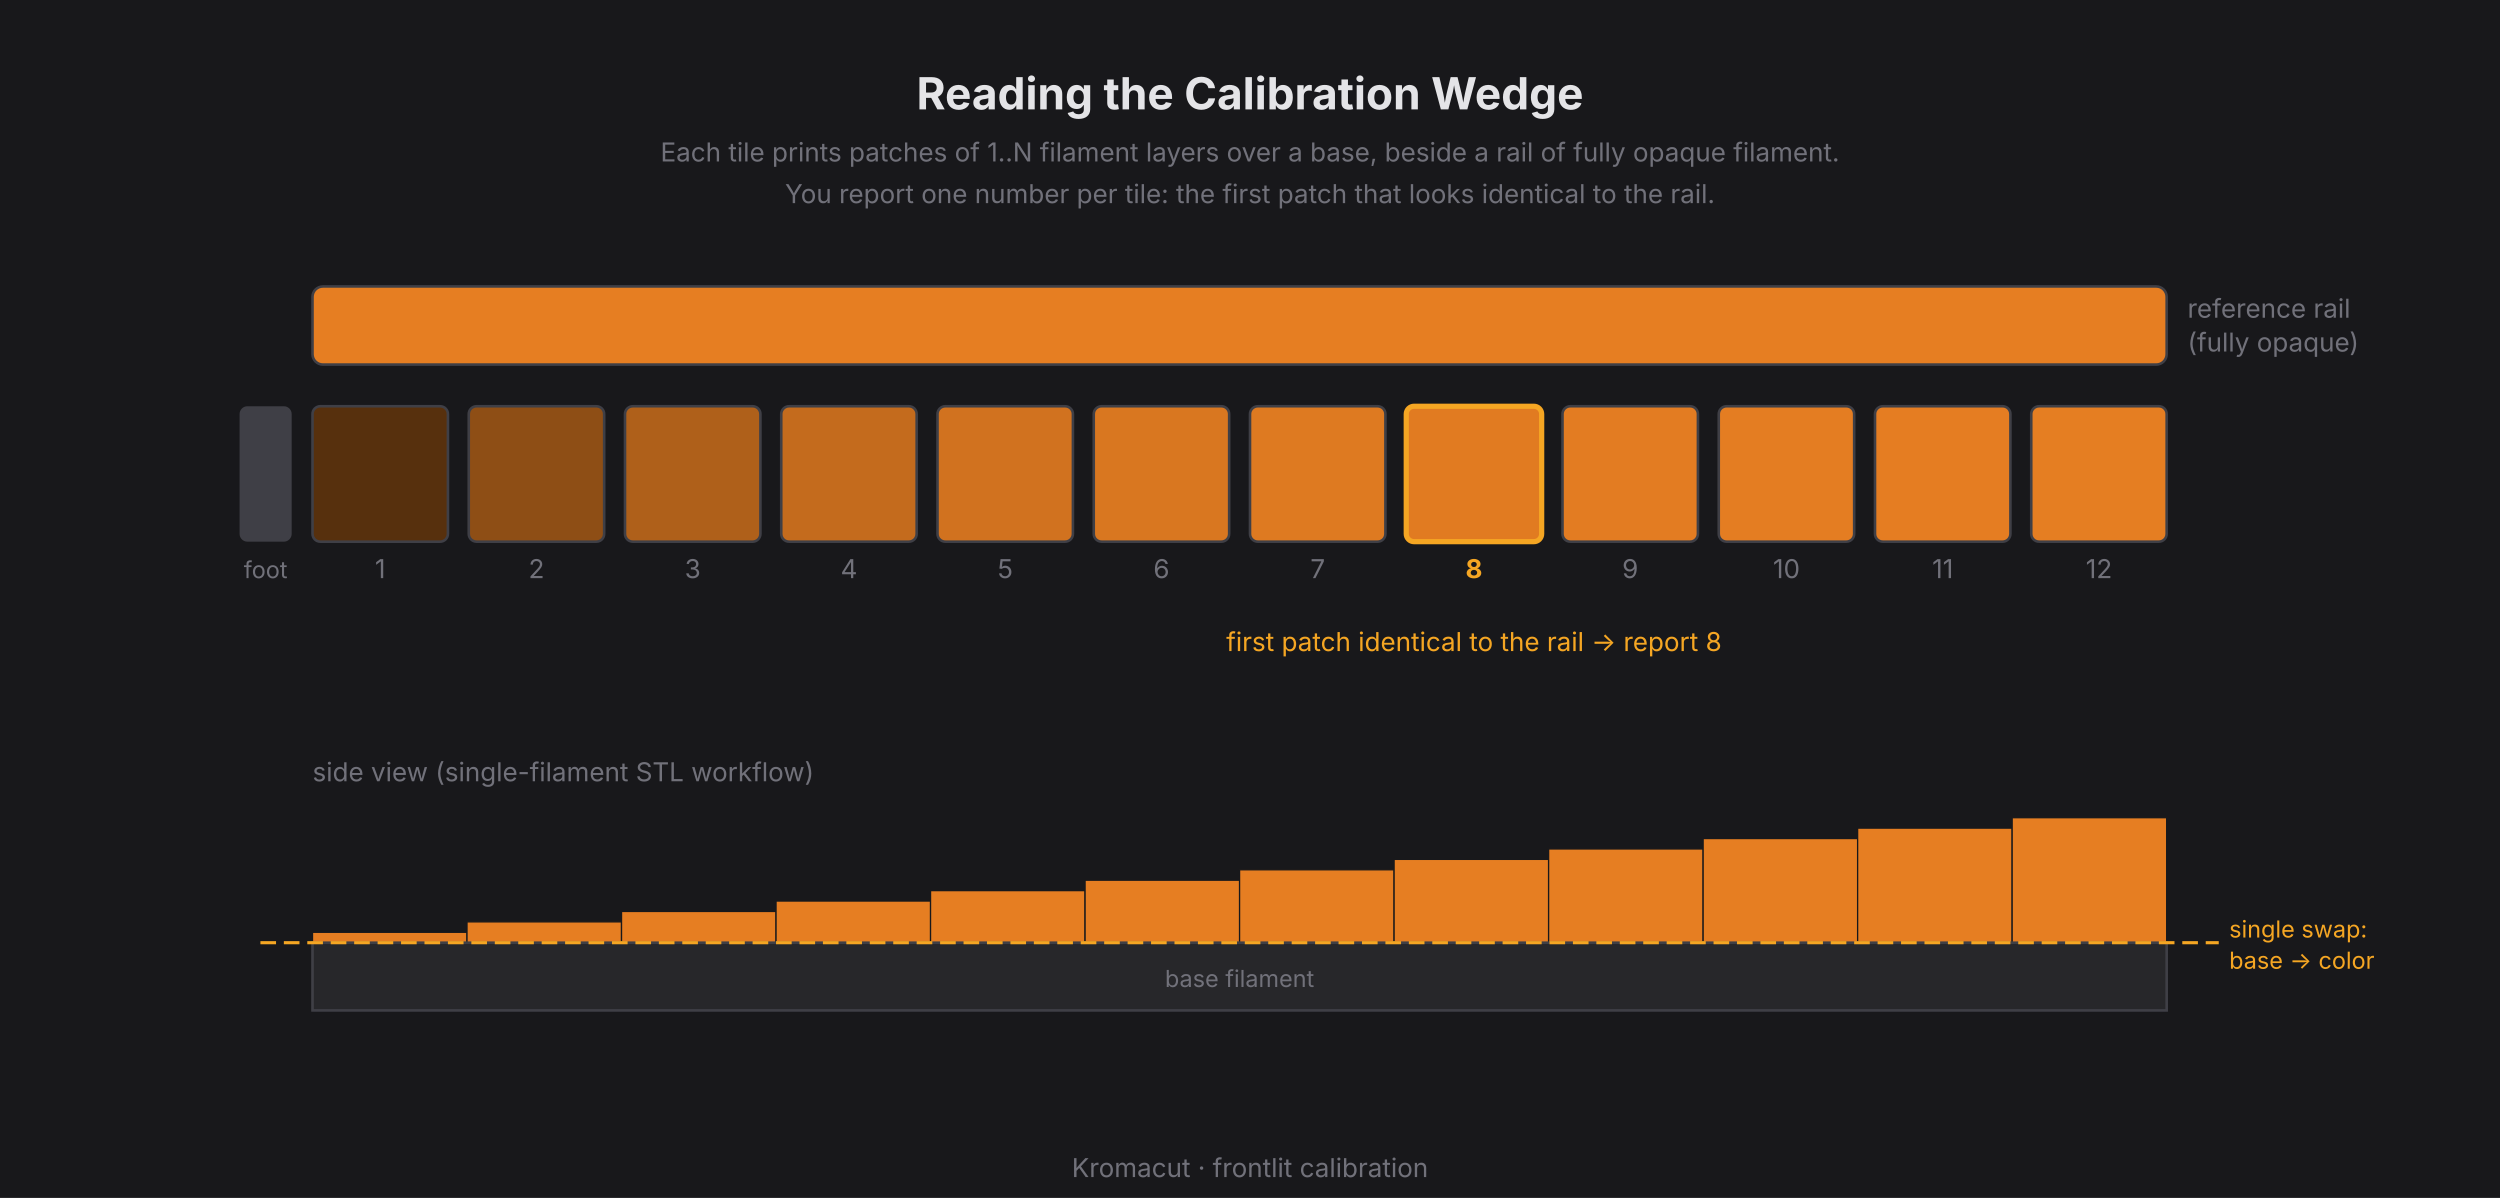
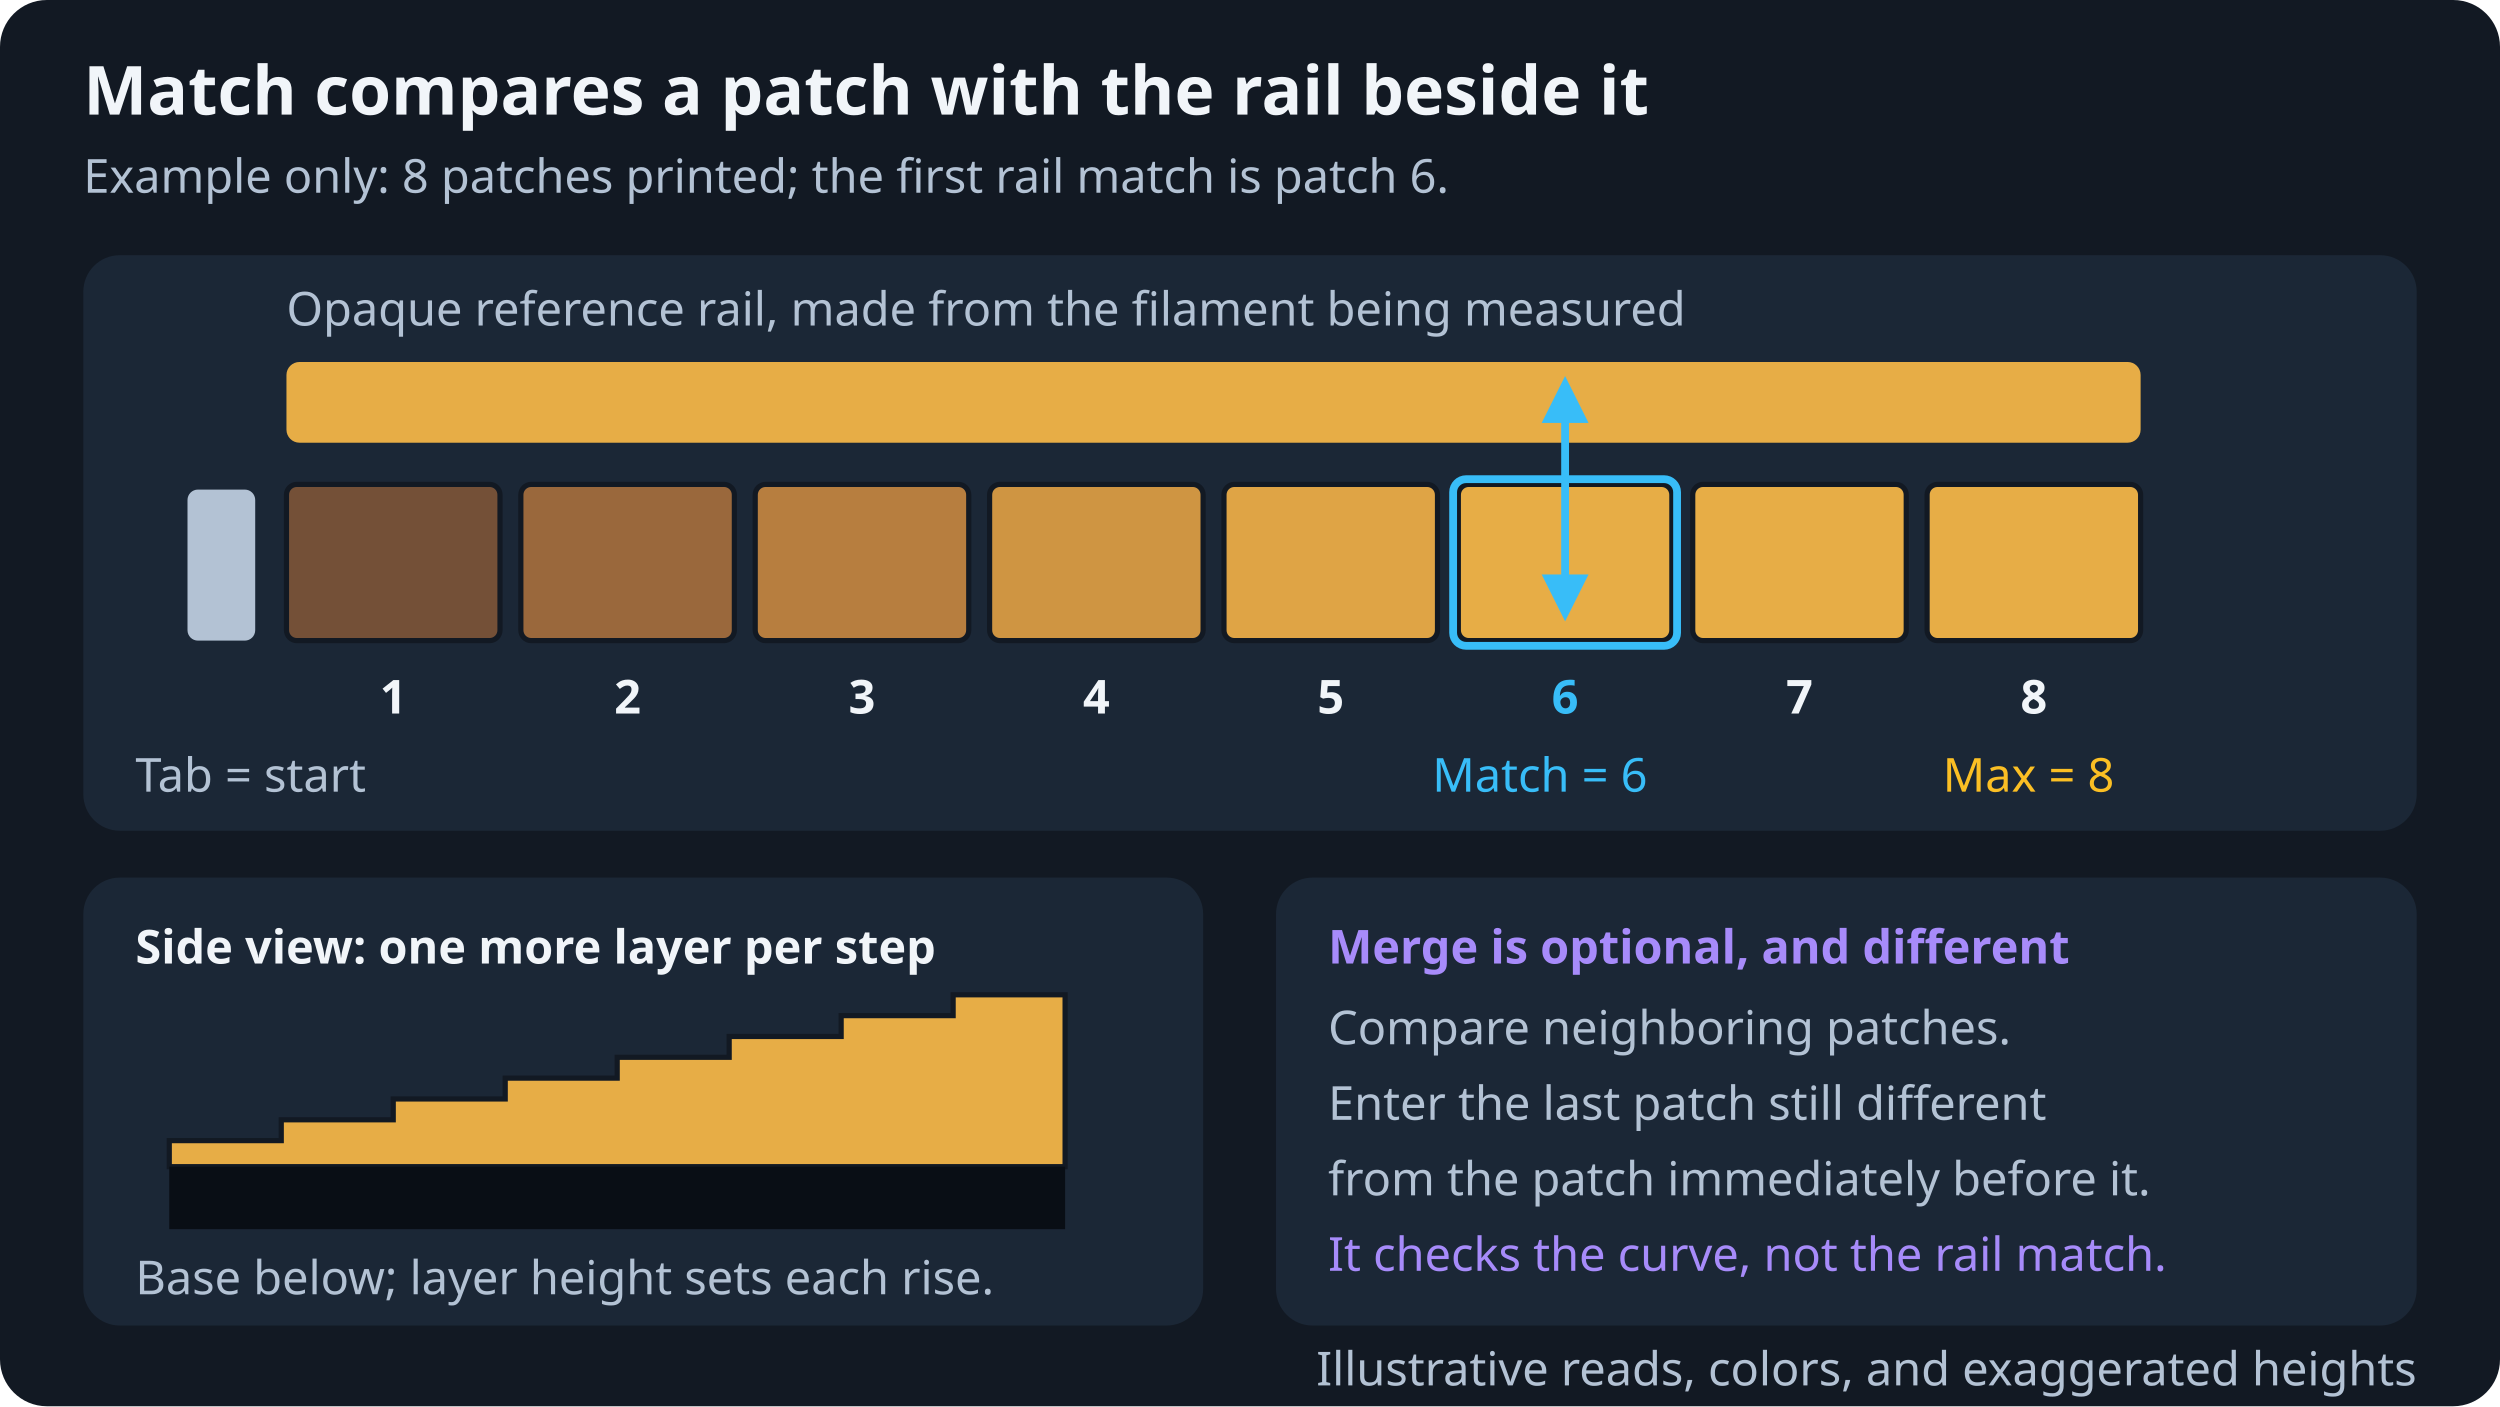
- <svg xmlns="http://www.w3.org/2000/svg" width="960" height="460" viewBox="0 0 960 460">
-   <rect x="0" y="0" width="960" height="460" fill="#18181b" stroke="none" rx="0" />
-   <text x="480" y="42" font-size="17" fill="#e4e4e7" text-anchor="middle" font-weight="bold" font-family="Inter,ui-sans-serif,sans-serif">Reading the Calibration Wedge</text>
-   <text x="480" y="62" font-size="10" fill="#71717a" text-anchor="middle" font-family="Inter,ui-sans-serif,sans-serif">Each tile prints patches of 1..N filament layers over a base, beside a rail of fully opaque filament.</text>
-   <text x="480" y="78" font-size="10" fill="#71717a" text-anchor="middle" font-family="Inter,ui-sans-serif,sans-serif">You report one number per tile: the first patch that looks identical to the rail.</text>
-   <rect x="120" y="110" width="712" height="30" fill="#e67e22" stroke="#3f3f46" stroke-width="1" rx="4" />
-   <text x="840" y="122" font-size="10" fill="#71717a" text-anchor="start" font-family="Inter,ui-sans-serif,sans-serif">reference rail</text>
-   <text x="840" y="135" font-size="10" fill="#71717a" text-anchor="start" font-family="Inter,ui-sans-serif,sans-serif">(fully opaque)</text>
-   <rect x="92" y="156" width="20" height="52" fill="#3f3f46" rx="3" />
-   <text x="102" y="222" font-size="9" fill="#71717a" text-anchor="middle" font-family="Inter,ui-sans-serif,sans-serif">foot</text>
-   <rect x="120" y="156" width="52" height="52" fill="#57300d" stroke="#3f3f46" stroke-width="1" rx="3" />
-   <rect x="180" y="156" width="52" height="52" fill="#8e4e15" stroke="#3f3f46" stroke-width="1" rx="3" />
-   <rect x="240" y="156" width="52" height="52" fill="#af601a" stroke="#3f3f46" stroke-width="1" rx="3" />
-   <rect x="300" y="156" width="52" height="52" fill="#c46b1d" stroke="#3f3f46" stroke-width="1" rx="3" />
-   <rect x="360" y="156" width="52" height="52" fill="#d1721f" stroke="#3f3f46" stroke-width="1" rx="3" />
-   <rect x="420" y="156" width="52" height="52" fill="#d97720" stroke="#3f3f46" stroke-width="1" rx="3" />
-   <rect x="480" y="156" width="52" height="52" fill="#de7a21" stroke="#3f3f46" stroke-width="1" rx="3" />
-   <rect x="540" y="156" width="52" height="52" fill="#e17b21" stroke="#f5a623" stroke-width="2" rx="3" />
-   <rect x="600" y="156" width="52" height="52" fill="#e37c22" stroke="#3f3f46" stroke-width="1" rx="3" />
-   <rect x="660" y="156" width="52" height="52" fill="#e47d22" stroke="#3f3f46" stroke-width="1" rx="3" />
-   <rect x="720" y="156" width="52" height="52" fill="#e57d22" stroke="#3f3f46" stroke-width="1" rx="3" />
-   <rect x="780" y="156" width="52" height="52" fill="#e57e22" stroke="#3f3f46" stroke-width="1" rx="3" />
-   <text x="146" y="222" font-size="10" fill="#71717a" text-anchor="middle" font-family="Inter,ui-sans-serif,sans-serif">1</text>
-   <text x="206" y="222" font-size="10" fill="#71717a" text-anchor="middle" font-family="Inter,ui-sans-serif,sans-serif">2</text>
-   <text x="266" y="222" font-size="10" fill="#71717a" text-anchor="middle" font-family="Inter,ui-sans-serif,sans-serif">3</text>
-   <text x="326" y="222" font-size="10" fill="#71717a" text-anchor="middle" font-family="Inter,ui-sans-serif,sans-serif">4</text>
-   <text x="386" y="222" font-size="10" fill="#71717a" text-anchor="middle" font-family="Inter,ui-sans-serif,sans-serif">5</text>
-   <text x="446" y="222" font-size="10" fill="#71717a" text-anchor="middle" font-family="Inter,ui-sans-serif,sans-serif">6</text>
-   <text x="506" y="222" font-size="10" fill="#71717a" text-anchor="middle" font-family="Inter,ui-sans-serif,sans-serif">7</text>
-   <text x="566" y="222" font-size="10" fill="#f5a623" text-anchor="middle" font-weight="bold" font-family="Inter,ui-sans-serif,sans-serif">8</text>
-   <text x="626" y="222" font-size="10" fill="#71717a" text-anchor="middle" font-family="Inter,ui-sans-serif,sans-serif">9</text>
-   <text x="686" y="222" font-size="10" fill="#71717a" text-anchor="middle" font-family="Inter,ui-sans-serif,sans-serif">10</text>
-   <text x="746" y="222" font-size="10" fill="#71717a" text-anchor="middle" font-family="Inter,ui-sans-serif,sans-serif">11</text>
-   <text x="806" y="222" font-size="10" fill="#71717a" text-anchor="middle" font-family="Inter,ui-sans-serif,sans-serif">12</text>
-   <text x="566" y="250" font-size="10" fill="#f5a623" text-anchor="middle" font-family="Inter,ui-sans-serif,sans-serif">first patch identical to the rail → report 8</text>
-   <text x="120" y="300" font-size="10" fill="#71717a" text-anchor="start" font-family="Inter,ui-sans-serif,sans-serif">side view (single-filament STL workflow)</text>
-   <rect x="120" y="358" width="59.33" height="4" fill="#e67e22" stroke="#18181b" stroke-width="0.5" />
-   <rect x="179.33" y="354" width="59.33" height="8" fill="#e67e22" stroke="#18181b" stroke-width="0.5" />
-   <rect x="238.67" y="350" width="59.33" height="12" fill="#e67e22" stroke="#18181b" stroke-width="0.5" />
-   <rect x="298" y="346" width="59.33" height="16" fill="#e67e22" stroke="#18181b" stroke-width="0.5" />
-   <rect x="357.33" y="342" width="59.33" height="20" fill="#e67e22" stroke="#18181b" stroke-width="0.5" />
-   <rect x="416.67" y="338" width="59.33" height="24" fill="#e67e22" stroke="#18181b" stroke-width="0.5" />
-   <rect x="476" y="334" width="59.33" height="28" fill="#e67e22" stroke="#18181b" stroke-width="0.5" />
-   <rect x="535.33" y="330" width="59.33" height="32" fill="#e67e22" stroke="#18181b" stroke-width="0.5" />
-   <rect x="594.67" y="326" width="59.33" height="36" fill="#e67e22" stroke="#18181b" stroke-width="0.5" />
-   <rect x="654" y="322" width="59.33" height="40" fill="#e67e22" stroke="#18181b" stroke-width="0.5" />
-   <rect x="713.33" y="318" width="59.33" height="44" fill="#e67e22" stroke="#18181b" stroke-width="0.5" />
-   <rect x="772.67" y="314" width="59.33" height="48" fill="#e67e22" stroke="#18181b" stroke-width="0.5" />
-   <rect x="120" y="362" width="712" height="26" fill="#27272a" stroke="#3f3f46" stroke-width="1" />
-   <text x="476" y="379" font-size="9" fill="#71717a" text-anchor="middle" font-family="Inter,ui-sans-serif,sans-serif">base filament</text>
-   <line x1="100" y1="362" x2="852" y2="362" stroke="#f5a623" stroke-width="1.2" stroke-dasharray="6,3" />
-   <text x="856" y="360" font-size="9" fill="#f5a623" text-anchor="start" font-family="Inter,ui-sans-serif,sans-serif">single swap:</text>
-   <text x="856" y="372" font-size="9" fill="#f5a623" text-anchor="start" font-family="Inter,ui-sans-serif,sans-serif">base → color</text>
-   <text x="480" y="452" font-size="10" fill="#71717a" text-anchor="middle" font-family="Inter,ui-sans-serif,sans-serif">Kromacut · frontlit calibration</text>
+ <svg xmlns="http://www.w3.org/2000/svg" viewBox="0 0 960 540" role="img" aria-labelledby="title desc">
+   <defs>
+     <marker id="arrow" viewBox="0 0 10 10" refX="8" refY="5" markerWidth="6" markerHeight="6" orient="auto-start-reverse">
+       <path d="M0 0 10 5 0 10Z" fill="#38bdf8" />
+     </marker>
+   </defs>
+   <rect width="960" height="540" rx="18" fill="#121923" />
+   <g font-family="system-ui, sans-serif" font-size="18" fill="#f1f5f9">
+     <text x="32" y="44" font-size="26" font-weight="700">Match compares a patch with the rail beside it</text>
+     <text x="32" y="74" fill="#b3c2d4">Example only: 8 patches printed; the first rail match is patch 6.</text>
+     <rect x="32" y="98" width="896" height="221" rx="14" fill="#1b2736" />
+     <text x="110" y="125" fill="#b3c2d4">Opaque reference rail, made from the filament being measured</text>
+     <rect x="110" y="139" width="712" height="31" rx="5" fill="#e7ad46" />
+     <rect x="72" y="188" width="26" height="58" rx="4" fill="#b3c2d4" />
+     <g stroke="#121923" stroke-width="2">
+       <rect x="110" y="186" width="82" height="60" rx="4" fill="#745037" />
+       <rect x="200" y="186" width="82" height="60" rx="4" fill="#9a683c" />
+       <rect x="290" y="186" width="82" height="60" rx="4" fill="#b77e3f" />
+       <rect x="380" y="186" width="82" height="60" rx="4" fill="#cf9542" />
+       <rect x="470" y="186" width="82" height="60" rx="4" fill="#dfa445" />
+       <rect x="560" y="186" width="82" height="60" rx="4" fill="#e7ad46" />
+       <rect x="650" y="186" width="82" height="60" rx="4" fill="#e7ad46" />
+       <rect x="740" y="186" width="82" height="60" rx="4" fill="#e7ad46" />
+     </g>
+     <rect x="558" y="184" width="86" height="64" rx="5" fill="none" stroke="#38bdf8" stroke-width="3" />
+     <path d="M601 148V235" stroke="#38bdf8" stroke-width="3" marker-start="url(#arrow)" marker-end="url(#arrow)" />
+     <g text-anchor="middle" font-weight="700">
+       <text x="151" y="274">1</text>
+       <text x="241" y="274">2</text>
+       <text x="331" y="274">3</text>
+       <text x="421" y="274">4</text>
+       <text x="511" y="274">5</text>
+       <text x="601" y="274" fill="#38bdf8">6</text>
+       <text x="691" y="274">7</text>
+       <text x="781" y="274">8</text>
+     </g>
+     <text x="52" y="304" fill="#b3c2d4">Tab = start</text>
+     <text x="550" y="304" fill="#38bdf8">Match = 6</text>
+     <text x="746" y="304" fill="#fbbf24">Max = 8</text>
+     <rect x="32" y="337" width="430" height="172" rx="14" fill="#1b2736" />
+     <text x="52" y="370" font-weight="700">Side view: one more layer per step</text>
+     <path d="M65 448V438H108V430H151V422H194V414H237V406H280V398H323V390H366V382H409V448Z" fill="#e7ad46" stroke="#121923" stroke-width="2" />
+     <rect x="65" y="448" width="344" height="24" fill="#090e15" />
+     <text x="52" y="497" fill="#b3c2d4">Base below; layer height sets each rise.</text>
+     <rect x="490" y="337" width="438" height="172" rx="14" fill="#1b2736" />
+     <text x="510" y="370" fill="#a78bfa" font-weight="700">Merge is optional, and different</text>
+     <text x="510" y="401" fill="#b3c2d4">Compare neighboring patches.</text>
+     <text x="510" y="430" fill="#b3c2d4">Enter the last patch still different</text>
+     <text x="510" y="459" fill="#b3c2d4">from the patch immediately before it.</text>
+     <text x="510" y="488" fill="#a78bfa">It checks the curve, not the rail match.</text>
+     <text x="928" y="532" text-anchor="end" fill="#b3c2d4">Illustrative reads, colors, and exaggerated heights</text>
+   </g>
</svg>
